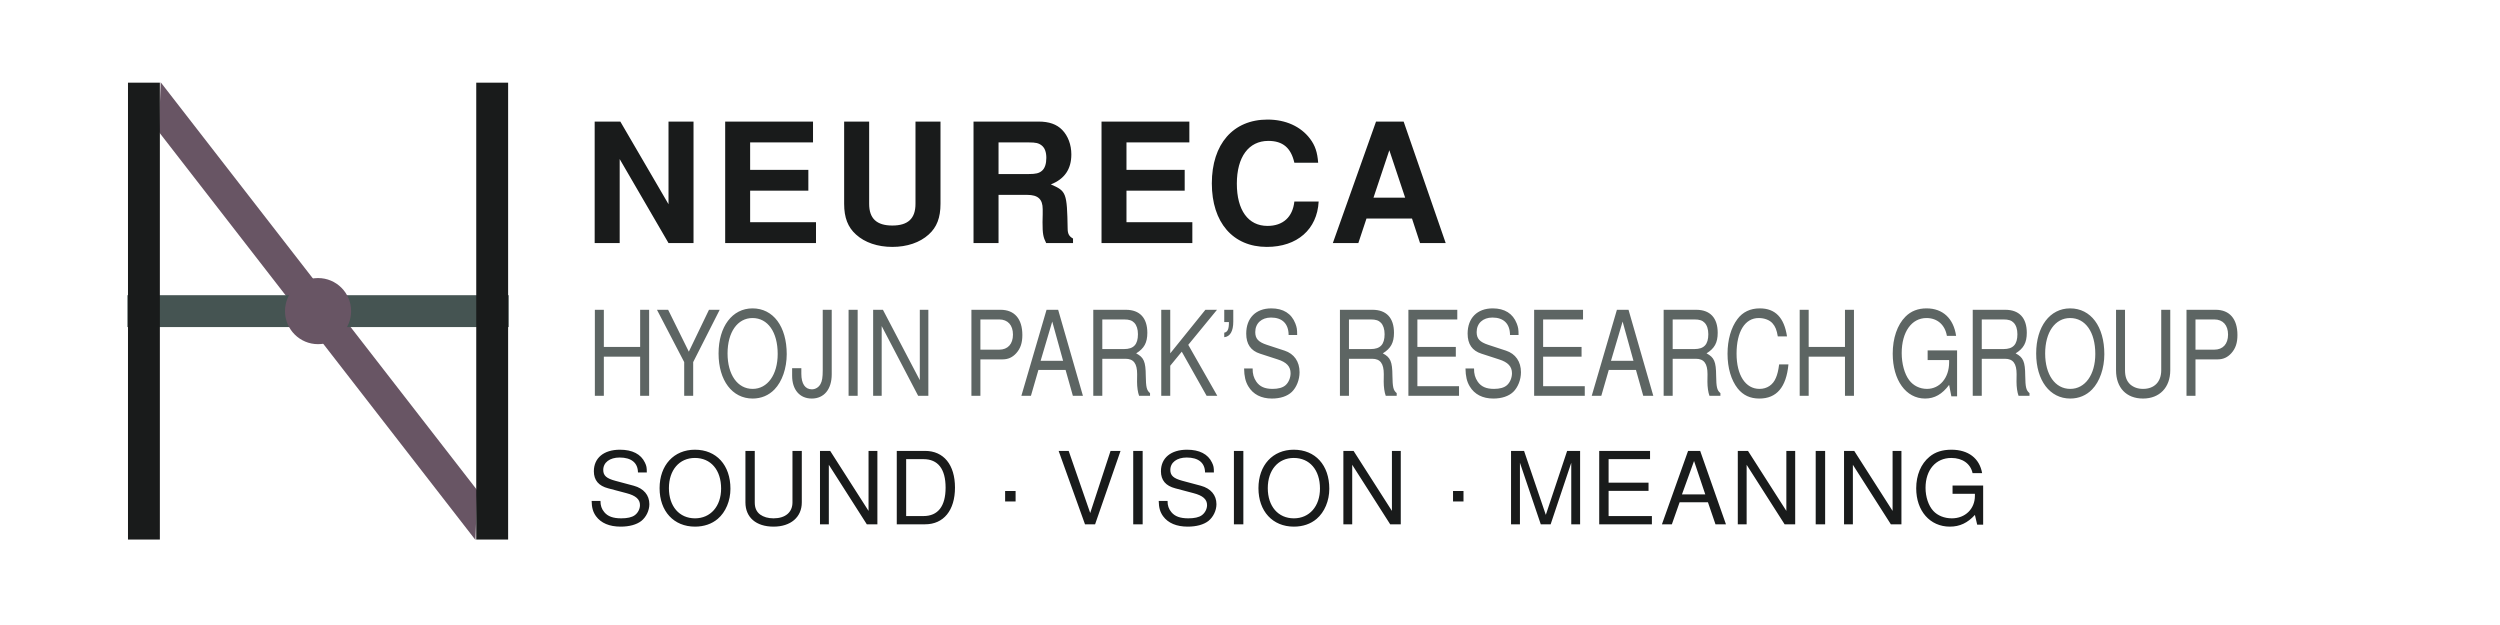
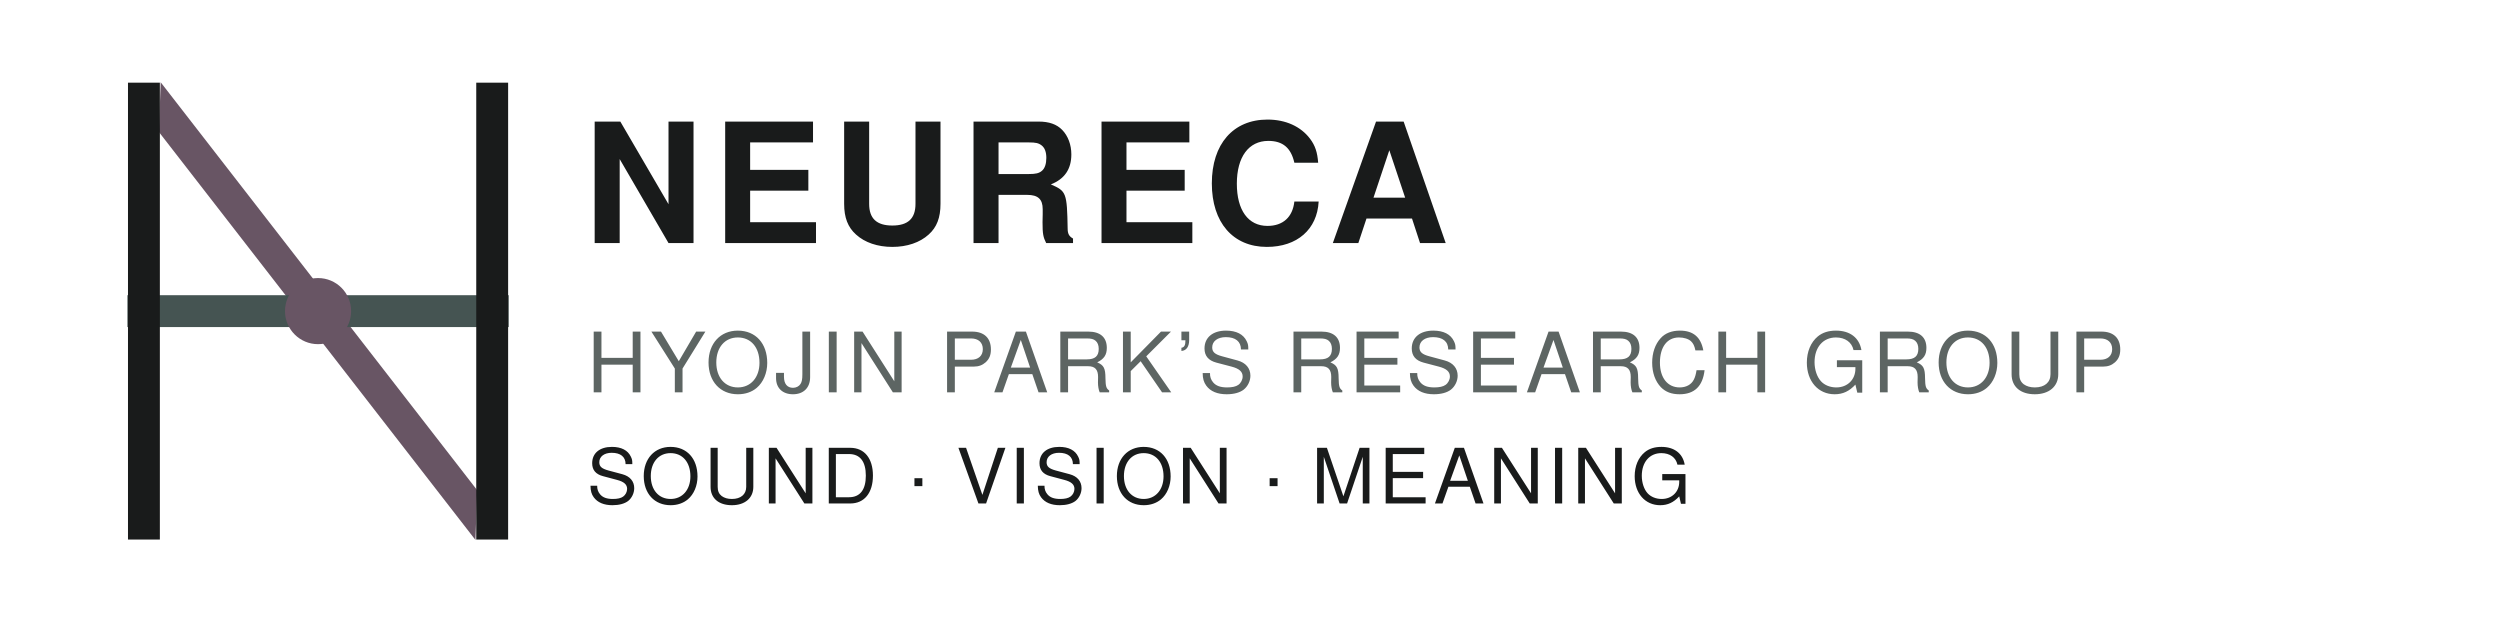
<svg xmlns="http://www.w3.org/2000/svg" viewBox="0 0 720 180" role="img" aria-labelledby="title description">
  <g transform="translate(10 8) scale(3.4)">
    <defs>
      <clipPath id="diagonal-inner">
        <rect x="10" y="4" width="28" height="40" />
      </clipPath>
      <clipPath id="mark-outer">
        <rect x="7.85" y="4.65" width="32.3" height="38.7" />
      </clipPath>
    </defs>
    <path d="M5 1.2L43 46.8" fill="none" stroke="#685564" stroke-width="2.7" stroke-linecap="square" clip-path="url(#diagonal-inner)" transform="rotate(2 24 24)" />
    <path d="M7 24H41" fill="none" stroke="#455452" stroke-width="2.7" stroke-linecap="butt" clip-path="url(#mark-outer)" />
    <path d="M9.25 6V42M38.75 6V42" fill="none" stroke="#191b1b" stroke-width="2.7" stroke-linecap="square" />
    <circle cx="24" cy="24" r="2.8" fill="#685564" />
  </g>
  <g transform="translate(168 0)" font-family="Helvetica Neue, Helvetica, Arial, sans-serif">
    <text x="0" y="70" font-size="48" font-weight="700" letter-spacing="2.4" fill="#191b1b">NEURECA</text>
-     <text x="0" y="114" font-size="34" transform="translate(1 0) scale(0.82 1)" fill="#5d6563">HYOJIN PARK’S RESEARCH GROUP</text>
-     <text x="1" y="151" font-size="29" letter-spacing="0.8" fill="#191b1b">SOUND · VISION · MEANING</text>
+     <text x="1" y="113" font-size="24" letter-spacing="1.2" fill="#5d6563">HYOJIN PARK’S RESEARCH GROUP</text>
+     <text x="1" y="145" font-size="22" letter-spacing="1.1" fill="#191b1b">SOUND · VISION · MEANING</text>
  </g>
</svg>
